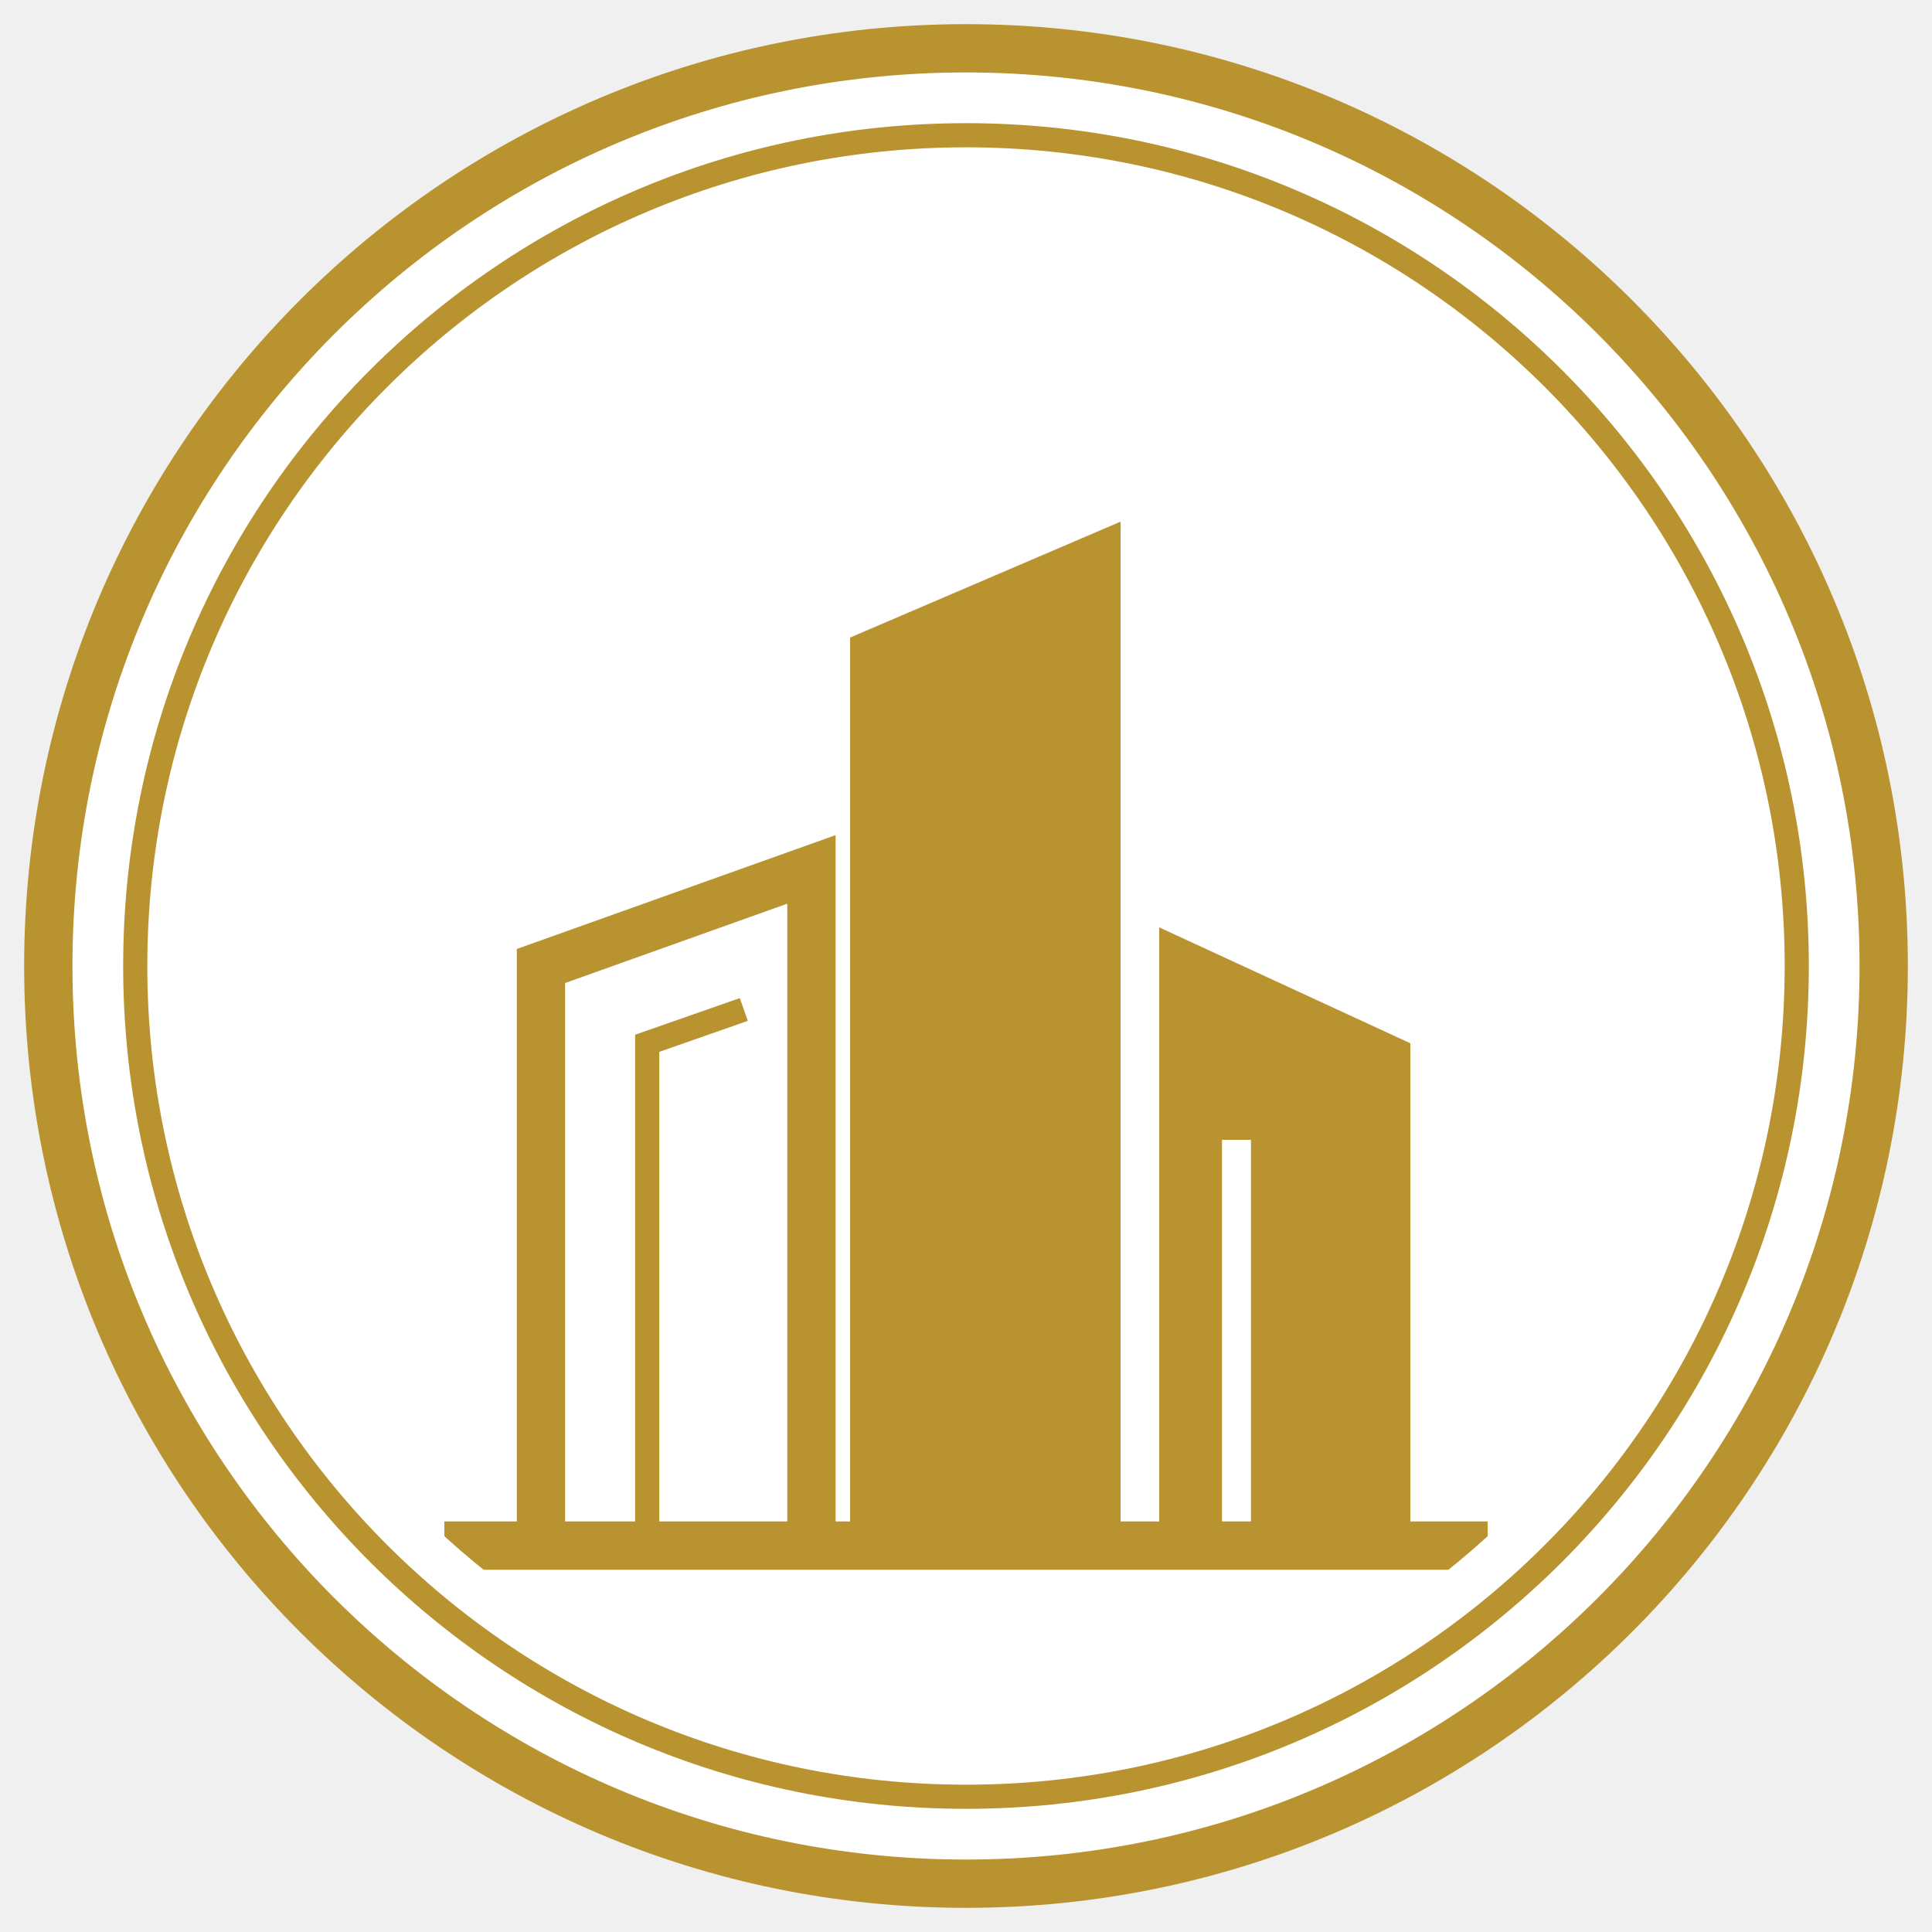
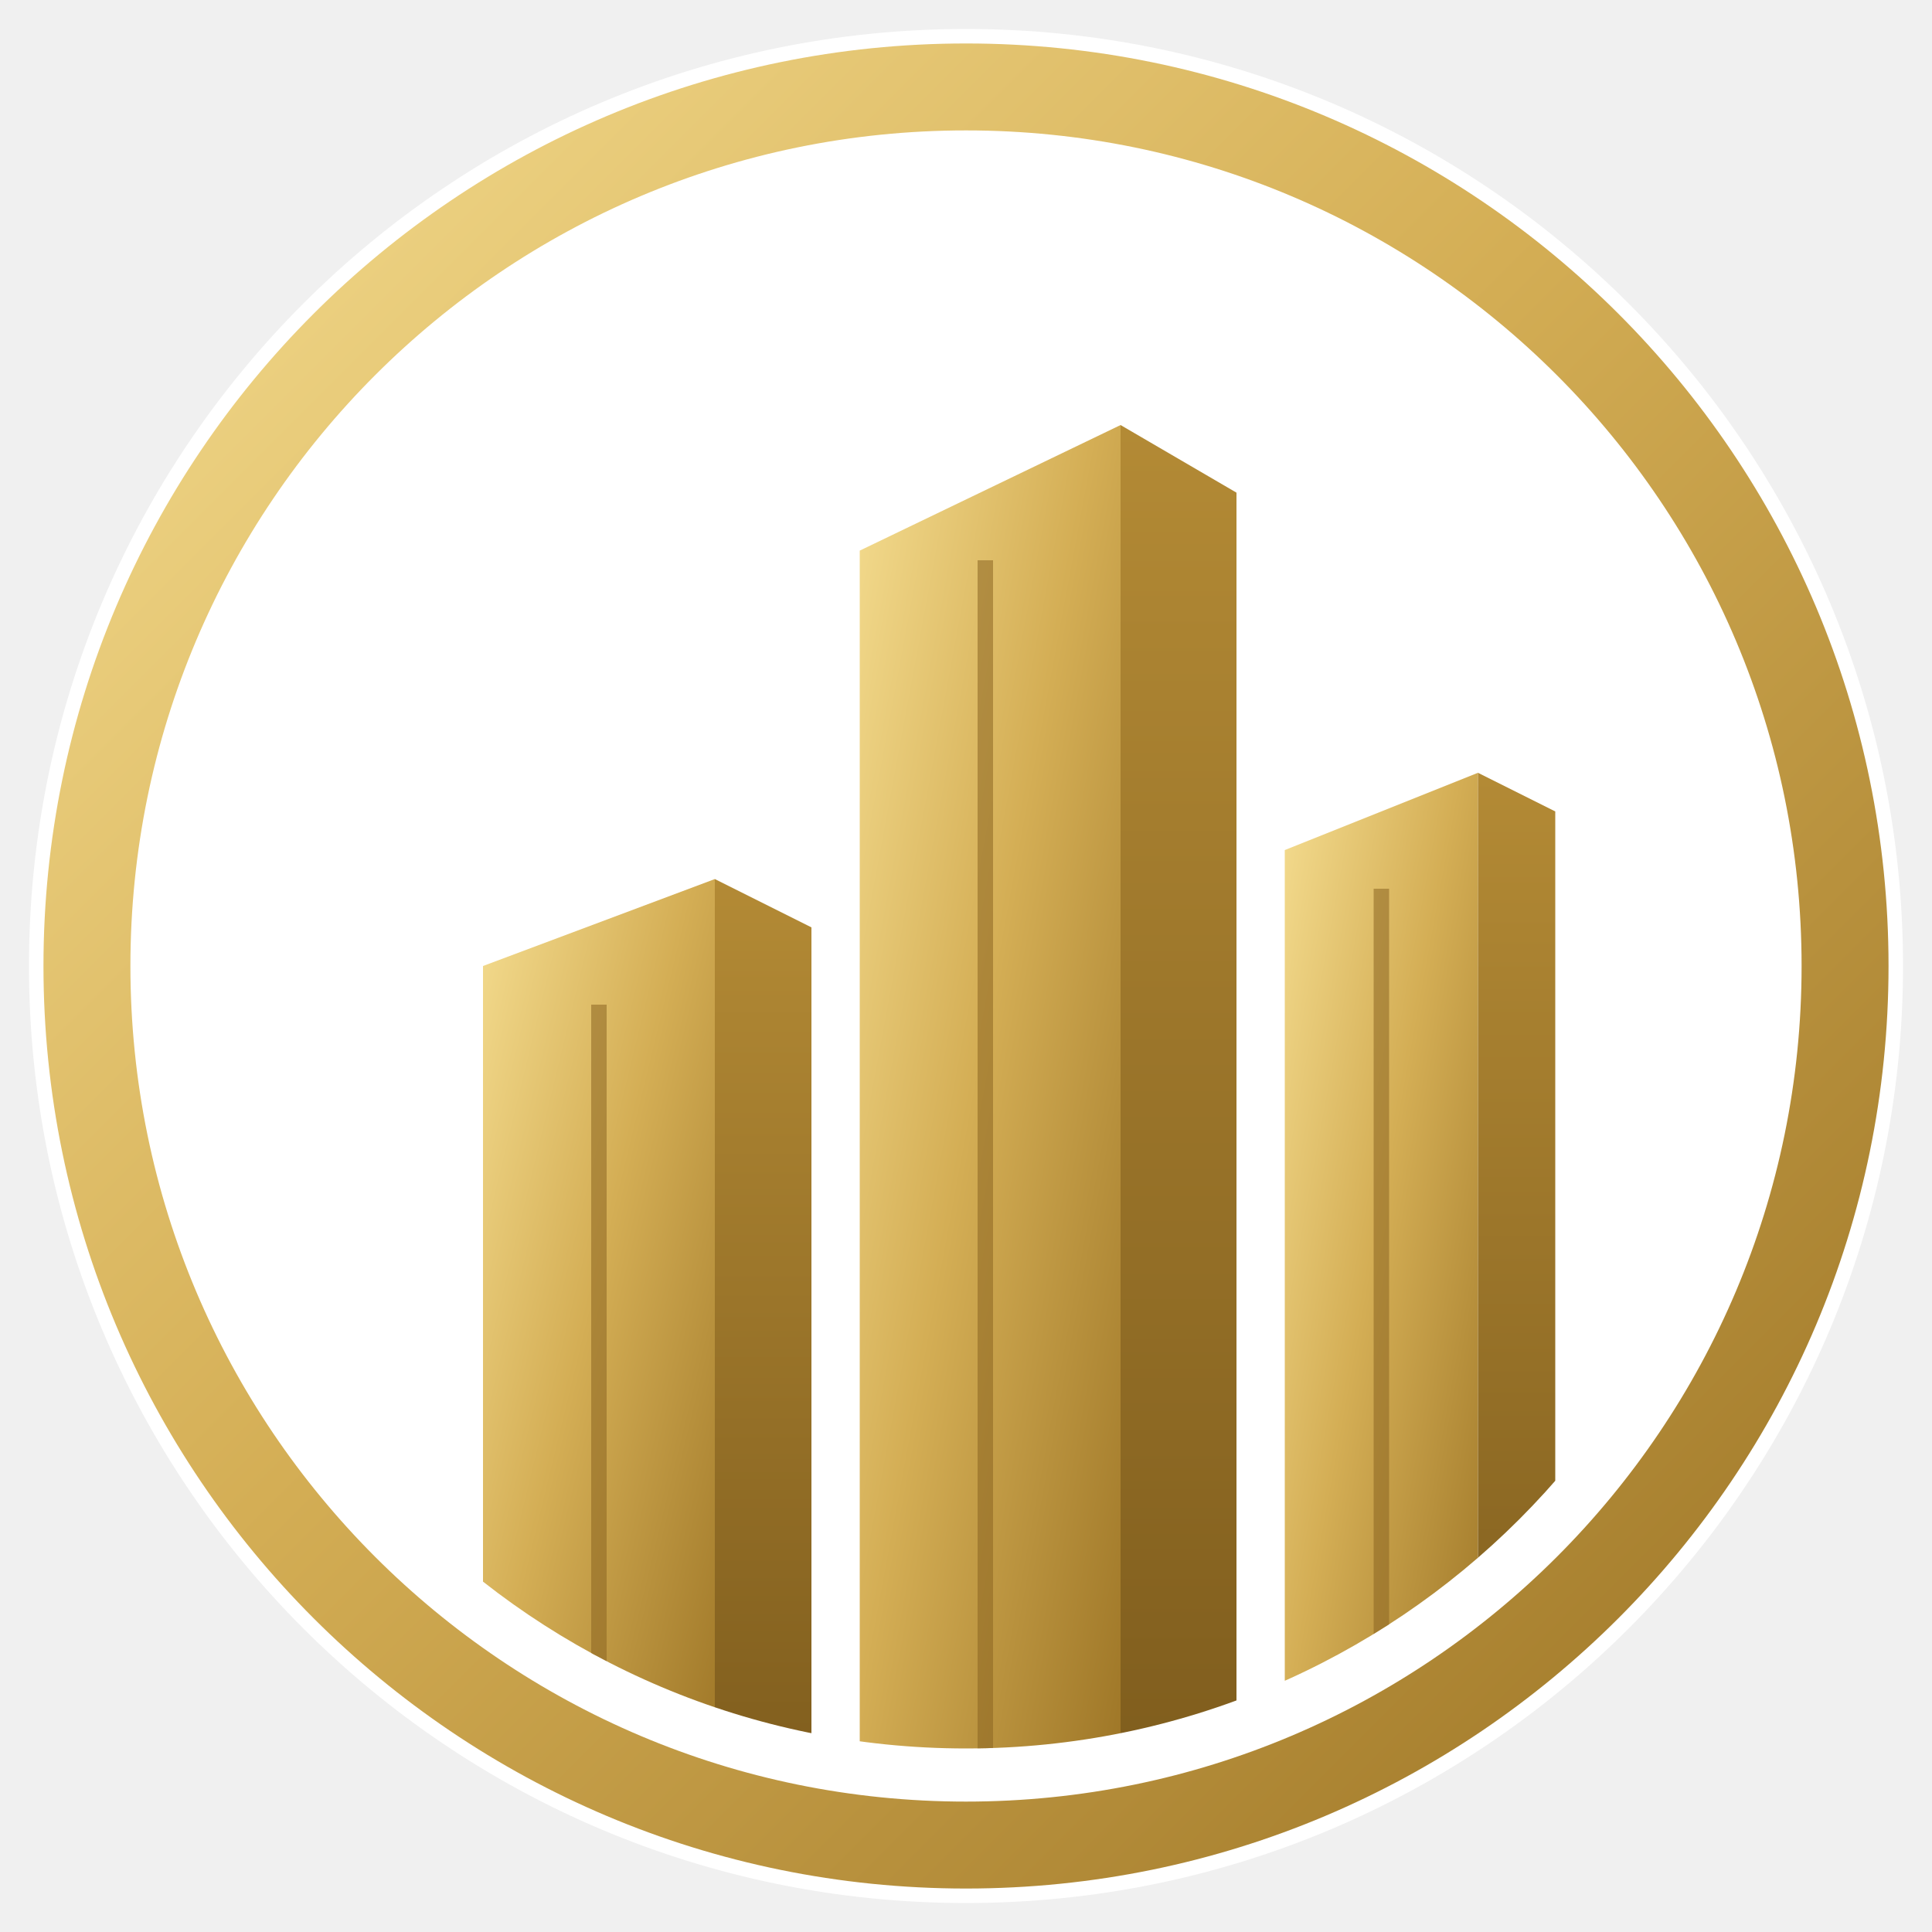
<svg xmlns="http://www.w3.org/2000/svg" width="200" height="200" viewBox="0 0 200 200" role="img" aria-label="SB Reliance logo">
  <defs>
+     <linearGradient id="g" x1="0" y1="0" x2="1" y2="1">
+       <stop offset="0" stop-color="#f4dc8f" />
+       <stop offset="0.45" stop-color="#d4ae55" />
+       <stop offset="1" stop-color="#9c7425" />
+     </linearGradient>
+     <linearGradient id="d" x1="0" y1="0" x2="0" y2="1">
+       <stop offset="0" stop-color="#b38a35" />
+       <stop offset="1" stop-color="#7d5b1c" />
+     </linearGradient>
    <clipPath id="c">
-       <circle cx="100" cy="100" r="80" />
+       <circle cx="100" cy="100" r="81" />
    </clipPath>
  </defs>
  <circle cx="100" cy="100" r="97" fill="#fff" />
-   <g fill="none" stroke="#b8932f">
-     <circle cx="100" cy="100" r="95" stroke-width="5" />
-     <circle cx="100" cy="100" r="86" stroke-width="2.5" />
-   </g>
+   <circle cx="100" cy="100" r="91" fill="none" stroke="url(#g)" stroke-width="9" />
  <g clip-path="url(#c)">
-     <path d="M56 162V100l28-10v72" fill="none" stroke="#b8932f" stroke-width="5" />
-     <path d="M67 162v-54l10-3.5" fill="none" stroke="#b8932f" stroke-width="2.5" />
-     <path d="M88 162V66l28-12v108z" fill="#b8932f" />
-     <path d="M120 162V96l26 12v54z" fill="#b8932f" />
-     <path d="M128 162v-44" stroke="#fff" stroke-width="3" fill="none" />
-     <path d="M118 162V58" stroke="#fff" stroke-width="2.5" fill="none" />
-     <path d="M46 160h108" stroke="#b8932f" stroke-width="5" fill="none" />
+     <path d="M50 190V100l24-9v99z" fill="url(#g)" />
+     <path d="M74 91l10 5v94H74z" fill="url(#d)" />
+     <path d="M89 190V57l27-13v146z" fill="url(#g)" />
+     <path d="M116 44l12 7v139h-12z" fill="url(#d)" />
+     <path d="M133 190V88l20-8v110z" fill="url(#g)" />
+     <path d="M153 80l8 4v106h-8z" fill="url(#d)" />
+     <g stroke="#8a6420" stroke-width="1.6" opacity="0.55">
+       <path d="M62 104v86M102 58v132M143 92v98" />
+     </g>
  </g>
</svg>
